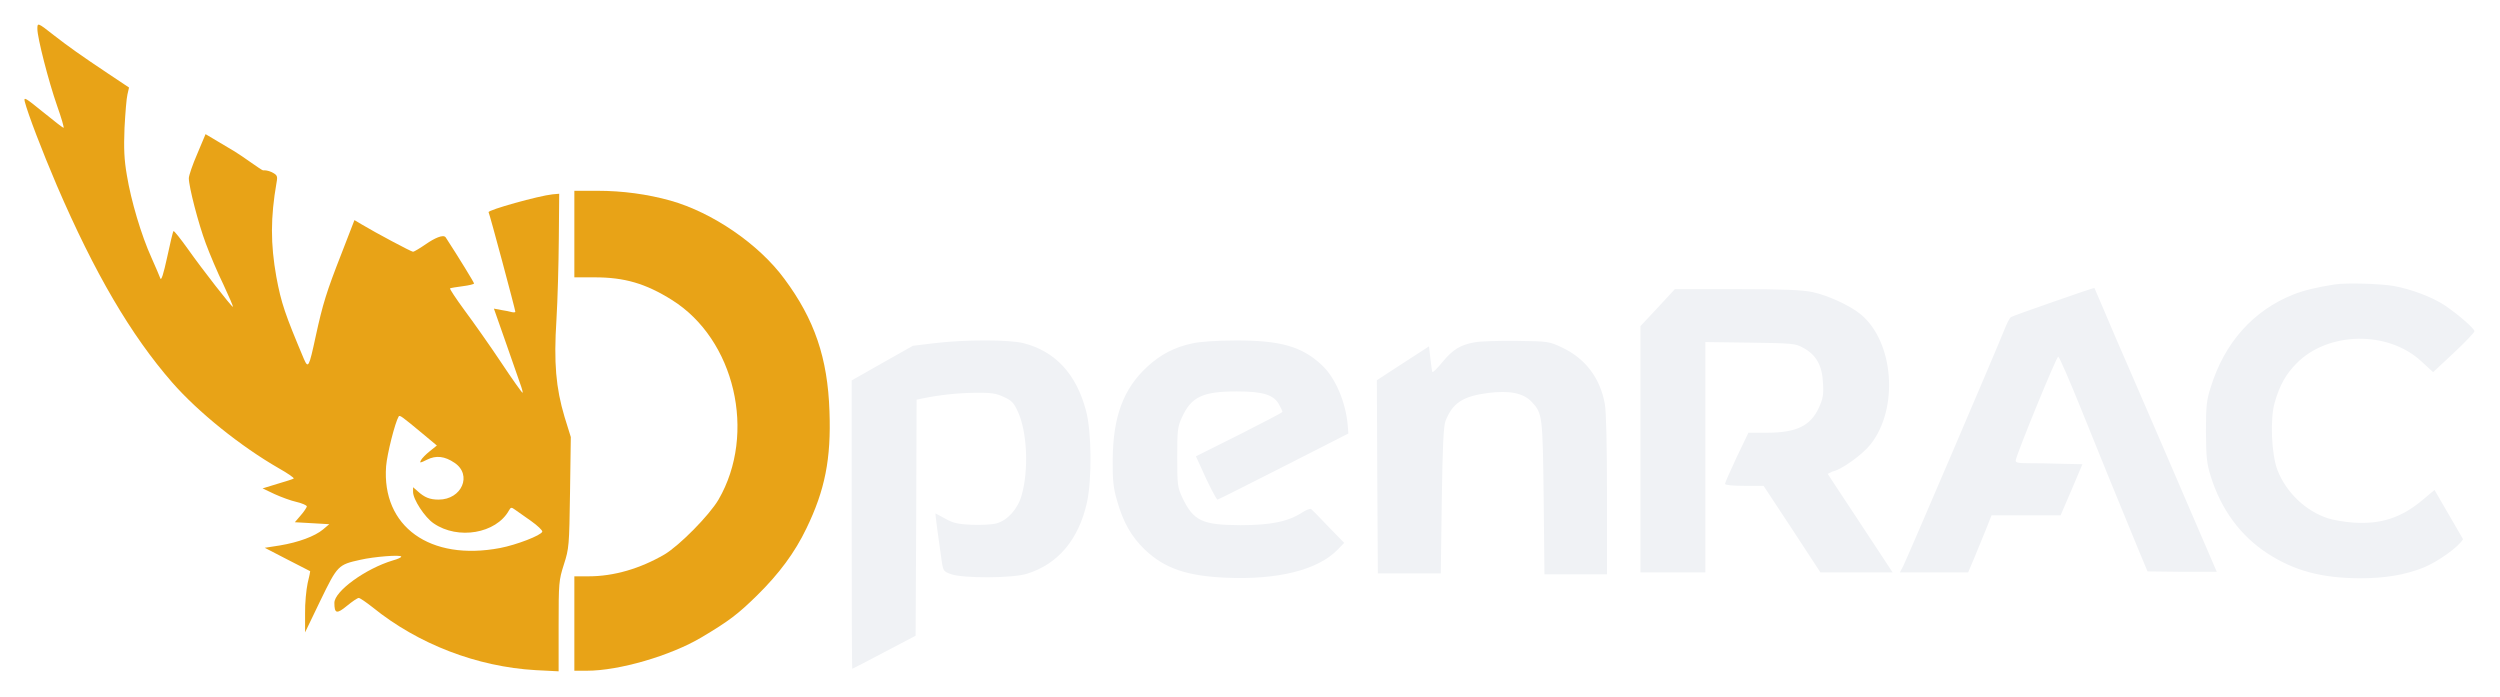
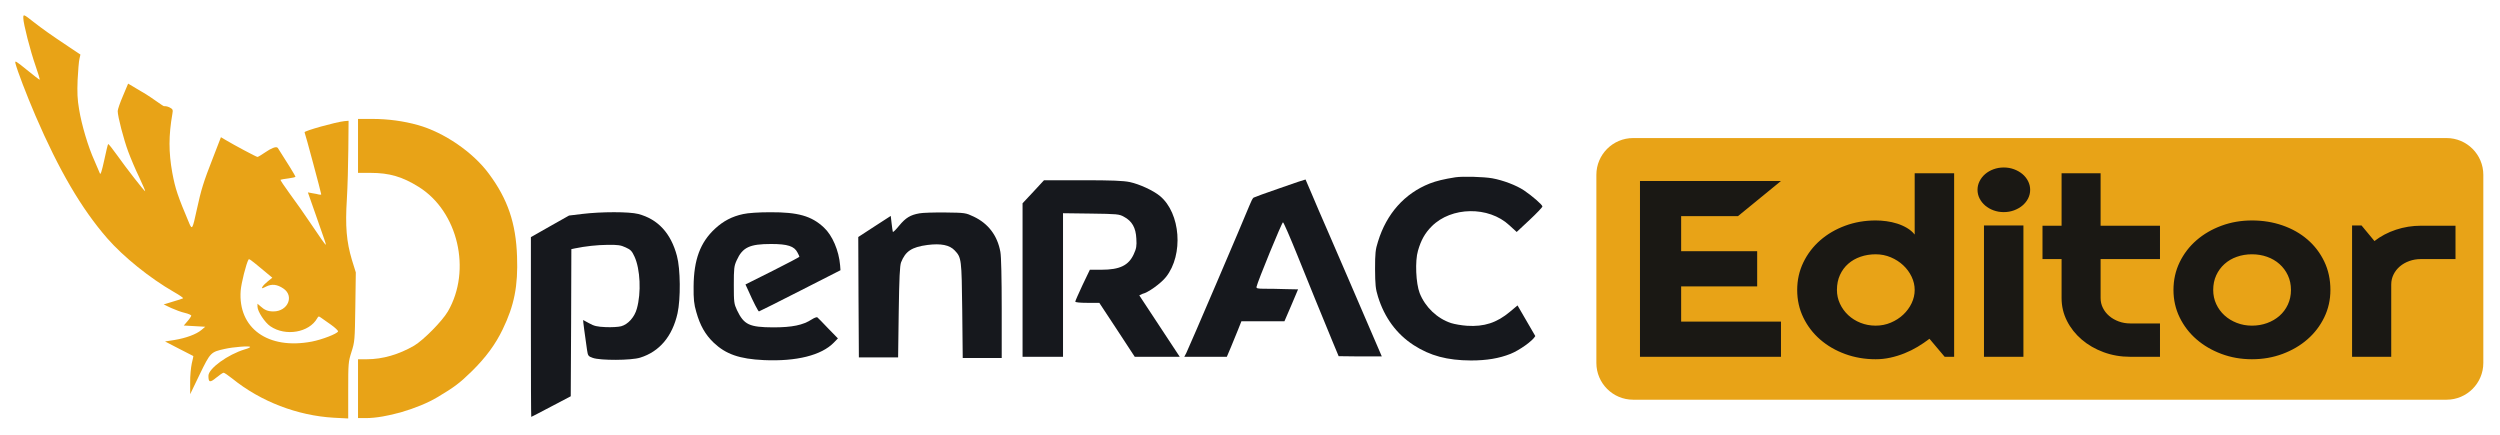
- <svg xmlns="http://www.w3.org/2000/svg" viewBox="52 164 1271 354" width="1271" height="354" role="img" aria-labelledby="title">
+ <svg xmlns="http://www.w3.org/2000/svg" role="img" aria-label="OpenRAC Editor" viewBox="52 164 2039 354" width="2039" height="354">
  <g transform="translate(0 768) scale(0.1 -0.1)">
    <g fill="#e8a317">
      <path d="M710 5893 c0 -45 57 -267 100 -390 22 -62 37 -113 33 -113 -3 0 -50 36 -105 81 -90 73 -98 78 -92 52 16 -62 87 -248 163 -426 192 -446 376 -760 586 -1001 132 -151 348 -325 543 -437 46 -26 79 -49 75 -52 -4 -3 -42 -15 -83 -27 l-75 -23 61 -29 c33 -15 84 -34 112 -40 29 -7 52 -17 52 -23 -1 -5 -14 -26 -31 -45 l-30 -35 88 -5 87 -5 -32 -27 c-41 -34 -123 -65 -219 -81 l-77 -12 114 -59 c63 -32 116 -59 117 -60 1 0 -5 -28 -13 -61 -7 -33 -14 -103 -13 -155 l0 -95 78 162 c87 179 90 182 203 207 69 16 208 27 208 16 0 -4 -19 -13 -42 -19 -140 -42 -298 -157 -298 -216 0 -55 12 -58 64 -15 27 22 53 40 60 40 6 0 38 -22 71 -48 231 -187 531 -302 828 -319 l117 -6 0 230 c0 221 1 232 27 314 26 81 27 94 31 365 l4 282 -32 103 c-44 148 -55 274 -41 494 6 99 11 284 12 410 l2 230 -34 -3 c-69 -7 -331 -80 -325 -91 5 -7 136 -496 136 -506 0 -3 -8 -4 -17 -2 -10 3 -35 8 -55 11 l-37 7 59 -168 c32 -92 66 -188 74 -212 9 -24 15 -46 13 -48 -2 -2 -52 68 -109 154 -58 87 -142 206 -186 265 -44 60 -77 110 -74 112 4 2 33 7 65 11 31 4 57 10 57 14 0 5 -77 131 -144 234 -12 18 -60 -6 -99 -33 -32 -22 -62 -40 -67 -40 -9 0 -191 97 -261 139 l-37 22 -65 -168 c-78 -199 -96 -258 -132 -423 -34 -158 -38 -165 -60 -115 -96 228 -115 283 -140 417 -30 168 -30 302 1 480 6 33 4 38 -25 53 -17 8 -34 10 -44 9 -10 2 -104 72 -144 96 l-148 88 -42 -100 c-24 -55 -43 -111 -43 -124 0 -44 49 -232 86 -331 20 -54 60 -149 90 -210 29 -62 51 -113 48 -113 -7 0 -156 191 -228 293 -38 53 -71 95 -74 92 -3 -2 -17 -62 -32 -132 -19 -87 -30 -122 -35 -108 -4 11 -24 58 -45 105 -51 112 -104 290 -125 419 -14 81 -16 135 -12 240 4 75 10 152 15 171 l8 35 -105 70 c-141 94 -204 139 -276 195 -84 66 -85 66 -85 33z m1959 -2058 l72 -60 -36 -29 c-19 -15 -40 -36 -45 -46 -8 -15 -5 -15 31 3 46 23 90 18 140 -16 91 -61 37 -187 -81 -187 -45 0 -72 11 -107 43 l-23 20 0 -24 c0 -38 60 -130 105 -160 124 -85 317 -51 382 65 10 18 13 18 31 5 11 -8 47 -33 81 -57 34 -24 60 -49 58 -55 -6 -19 -131 -67 -214 -83 -357 -68 -603 109 -580 416 5 62 45 221 64 253 5 8 15 1 122 -88z" />
      <path d="M3440 4850 l0 -220 103 0 c152 0 259 -31 393 -115 320 -200 432 -679 237 -1015 -47 -80 -198 -233 -275 -279 -124 -72 -257 -111 -385 -111 l-73 0 0 -240 0 -240 64 0 c163 0 425 76 583 170 138 82 184 117 281 212 113 111 193 219 252 342 94 194 126 353 117 595 -9 271 -76 467 -229 673 -130 177 -366 338 -579 398 -118 33 -245 50 -371 50 l-118 0 0 -220z" />
    </g>
-     <g fill="#f0f2f5">
+     <g fill="#16181d">
      <path d="M12390 4594 c-94 -15 -153 -29 -210 -51 -204 -81 -351 -245 -421 -473 -21 -65 -24 -96 -24 -225 1 -128 4 -161 24 -225 53 -171 152 -305 291 -395 135 -87 273 -124 467 -125 128 0 230 17 323 54 72 29 180 105 202 145 l-145 250 -61 -51 c-108 -91 -212 -124 -351 -115 -44 3 -102 13 -130 22 -113 37 -211 130 -256 244 -31 79 -39 263 -14 346 25 87 57 144 112 199 160 161 464 166 633 9 l60 -55 105 98 c58 54 105 104 105 110 0 14 -86 88 -150 131 -63 42 -171 83 -260 99 -69 12 -240 17 -300 8z" />
      <path d="M10960 4506 c-113 -39 -210 -74 -216 -78 -7 -4 -22 -34 -34 -65 -38 -96 -498 -1171 -515 -1203 l-16 -30 174 0 173 0 31 73 c16 39 43 105 59 144 l29 73 176 0 175 0 56 130 55 130 -101 2 c-56 2 -132 3 -171 3 -57 0 -69 3 -67 15 8 42 208 529 216 527 6 -2 58 -122 117 -268 103 -256 184 -454 287 -704 l50 -120 168 -2 184 0 -12 28 c-3 8 -50 115 -103 239 -53 124 -123 286 -155 360 -32 74 -104 241 -160 370 -57 129 -122 282 -146 339 -24 57 -45 105 -46 107 -2 1 -95 -30 -208 -70z" />
      <path d="M8948 4476 l-88 -94 0 -626 0 -626 165 0 165 0 0 586 0 585 228 -3 c214 -3 230 -4 269 -26 66 -35 97 -90 101 -178 4 -61 0 -81 -21 -127 -42 -92 -114 -127 -264 -127 l-94 0 -60 -125 c-32 -69 -59 -129 -59 -135 0 -6 39 -10 98 -10 l98 0 145 -220 144 -220 183 0 184 0 -189 287 c-76 114 -139 211 -141 214 l25 12 c45 9 151 85 193 138 144 182 119 520 -49 660 -54 45 -167 97 -246 114 -53 11 -146 15 -385 15 l-315 0 -87 -94z" />
      <path d="M5268 4295 l-107 -13 -156 -88 -155 -88 0 -733 c0 -403 1 -733 3 -733 2 0 75 38 162 84 l160 84 3 600 2 600 28 6 c88 18 179 28 267 29 83 1 108 -2 148 -21 40 -18 51 -29 72 -75 47 -102 56 -295 19 -425 -19 -69 -72 -128 -128 -143 -22 -6 -79 -9 -126 -7 -70 3 -95 9 -134 31 -27 15 -49 27 -50 27 -2 0 15 -130 32 -245 7 -47 10 -51 47 -64 61 -22 313 -21 386 2 158 49 263 174 305 362 26 118 24 362 -5 468 -49 185 -155 300 -316 342 -73 19 -301 19 -457 0z" />
      <path d="M6581 4294 c-90 -19 -162 -57 -229 -119 -121 -112 -173 -253 -175 -470 -1 -106 3 -145 22 -210 31 -110 73 -184 142 -250 99 -94 211 -133 409 -142 266 -12 470 39 571 143 l33 34 -80 82 c-43 46 -83 86 -88 90 -5 3 -25 -4 -45 -17 -72 -47 -160 -65 -315 -65 -194 1 -238 21 -295 140 -24 52 -26 64 -26 205 0 136 2 155 23 201 48 107 106 134 281 134 135 0 189 -18 215 -69 9 -16 16 -32 16 -35 0 -3 -99 -55 -220 -116 l-220 -110 24 -52 c39 -89 80 -168 86 -168 3 0 154 76 335 168 l330 168 -3 40 c-10 120 -63 244 -132 308 -101 95 -212 126 -439 125 -93 0 -182 -6 -220 -15z" />
      <path d="M8019 4300 c-74 -13 -112 -36 -165 -100 -27 -33 -50 -56 -52 -51 -2 5 -6 36 -10 69 l-7 61 -133 -86 -132 -86 2 -491 3 -491 160 0 160 0 5 370 c4 280 9 378 19 405 36 91 87 125 215 142 110 14 181 0 223 -45 55 -58 56 -70 61 -489 l4 -388 159 0 159 0 0 403 c0 249 -4 426 -11 463 -24 133 -99 231 -217 287 -66 31 -69 32 -232 34 -91 1 -186 -2 -211 -7z" />
    </g>
+     <rect x="13540" y="2780" width="7234" height="2134" rx="300" fill="#e8a317" />
+     <g fill="#1a1814">
+       <path d="M16457.91 3130.0H16380.69L16256.67 3277.0Q16211.04 3242.0 16160.145 3211.5Q16109.25 3181.0 16053.09 3158.5Q15996.93 3136.0 15937.845 3123.0Q15878.76 3110.0 15817.92 3110.0Q15685.71 3110.0 15569.295 3152.5Q15452.88 3195.0 15365.715 3270.5Q15278.55 3346.0 15228.24 3449.5Q15177.93 3553.0 15177.93 3675.0Q15177.93 3796.0 15228.24 3900.0Q15278.55 4004.0 15365.715 4080.0Q15452.88 4156.0 15569.295 4199.0Q15685.71 4242.0 15817.92 4242.0Q15860.04 4242.0 15905.085 4236.0Q15950.13 4230.0 15992.835 4216.5Q16035.54 4203.0 16072.98 4181.0Q16110.42 4159.0 16136.16 4127.0V4627.0H16457.91ZM16136.16 3675.0Q16136.16 3731.0 16111.005 3783.5Q16085.85 3836.0 16042.56 3876.5Q15999.27 3917.0 15941.355 3941.5Q15883.44 3966.0 15817.92 3966.0Q15752.4 3966.0 15694.485 3946.0Q15636.57 3926.0 15593.865 3888.5Q15551.16 3851.0 15526.59 3797.0Q15502.02 3743.0 15502.02 3675.0Q15502.02 3616.0 15526.59 3563.0Q15551.16 3510.0 15593.865 3470.0Q15636.57 3430.0 15694.485 3407.0Q15752.4 3384.0 15817.92 3384.0Q15883.44 3384.0 15941.355 3408.5Q15999.27 3433.0 16042.56 3473.5Q16085.85 3514.0 16111.005 3566.5Q16136.16 3619.0 16136.16 3675.0ZM17078.01 4492.0Q17078.01 4454.0 17061.045 4421.0Q17044.08 4388.0 17014.83 4363.5Q16985.58 4339.0 16946.385 4324.5Q16907.19 4310.0 16862.73 4310.0Q16818.27 4310.0 16779.075 4324.5Q16739.88 4339.0 16711.215 4363.5Q16682.55 4388.0 16665.585 4421.0Q16648.62 4454.0 16648.62 4492.0Q16648.62 4529.0 16665.585 4562.5Q16682.55 4596.0 16711.215 4620.5Q16739.88 4645.0 16779.075 4659.5Q16818.27 4674.0 16862.73 4674.0Q16907.19 4674.0 16946.385 4659.5Q16985.58 4645.0 17014.83 4620.5Q17044.08 4596.0 17061.045 4562.5Q17078.01 4529.0 17078.01 4492.0ZM17023.02 3130.0H16701.27V4201.0H17023.02ZM17894.67 3130.0Q17778.84 3130.0 17677.05 3167.5Q17575.26 3205.0 17498.625 3270.5Q17421.99 3336.0 17378.115 3423.0Q17334.24 3510.0 17334.24 3609.0V3927.0H17178.63V4199.0H17334.24V4627.0H17652.48V4199.0H18136.86V3927.0H17652.48V3609.0Q17652.48 3566.0 17671.2 3528.5Q17689.92 3491.0 17722.68 3463.0Q17755.44 3435.0 17799.9 3418.5Q17844.36 3402.0 17894.67 3402.0H18136.86V3130.0ZM19526.82 3675.0Q19526.82 3555.0 19476.51 3451.5Q19426.2 3348.0 19339.62 3272.5Q19253.04 3197.0 19136.625 3153.5Q19020.21 3110.0 18886.83 3110.0Q18754.62 3110.0 18638.205 3153.5Q18521.79 3197.0 18434.625 3272.5Q18347.46 3348.0 18297.15 3451.5Q18246.84 3555.0 18246.84 3675.0Q18246.84 3797.0 18297.15 3901.0Q18347.46 4005.0 18434.625 4080.5Q18521.79 4156.0 18638.205 4199.0Q18754.62 4242.0 18886.83 4242.0Q19020.21 4242.0 19136.625 4201.5Q19253.04 4161.0 19339.62 4086.5Q19426.2 4012.0 19476.51 3907.5Q19526.82 3803.0 19526.82 3675.0ZM19205.07 3675.0Q19205.07 3741.0 19179.915 3794.5Q19154.76 3848.0 19111.47 3886.5Q19068.18 3925.0 19010.265 3945.5Q18952.35 3966.0 18886.83 3966.0Q18821.31 3966.0 18763.395 3945.5Q18705.48 3925.0 18662.775 3886.5Q18620.07 3848.0 18595.5 3794.5Q18570.93 3741.0 18570.93 3675.0Q18570.93 3613.0 18595.5 3560.0Q18620.07 3507.0 18662.775 3468.0Q18705.48 3429.0 18763.395 3406.5Q18821.31 3384.0 18886.83 3384.0Q18952.35 3384.0 19010.265 3405.0Q19068.18 3426.0 19111.47 3464.0Q19154.76 3502.0 19179.915 3556.0Q19205.07 3610.0 19205.07 3675.0ZM20022.9 3130.0H19703.49V4201.0H19780.71L19886.01 4074.0Q19963.23 4134.0 20061.51 4166.5Q20159.79 4199.0 20265.09 4199.0H20547.06V3927.0H20265.09Q20214.78 3927.0 20170.32 3911.0Q20125.86 3895.0 20093.1 3867.0Q20060.34 3839.0 20041.62 3801.0Q20022.9 3763.0 20022.9 3720.0Z " />
+       <path transform="matrix(1.17 0 0 1.0 13740 3130)" d="M133 0 L420 0 L420 1434 L133 1434 Z M420 1147 L816 1147 L1116 1434 L420 1434 Z M420 574 L950 574 L950 861 L420 861 Z M420 0 L1116 0 L1116 287 L420 287 Z" />
+     </g>
  </g>
</svg>
